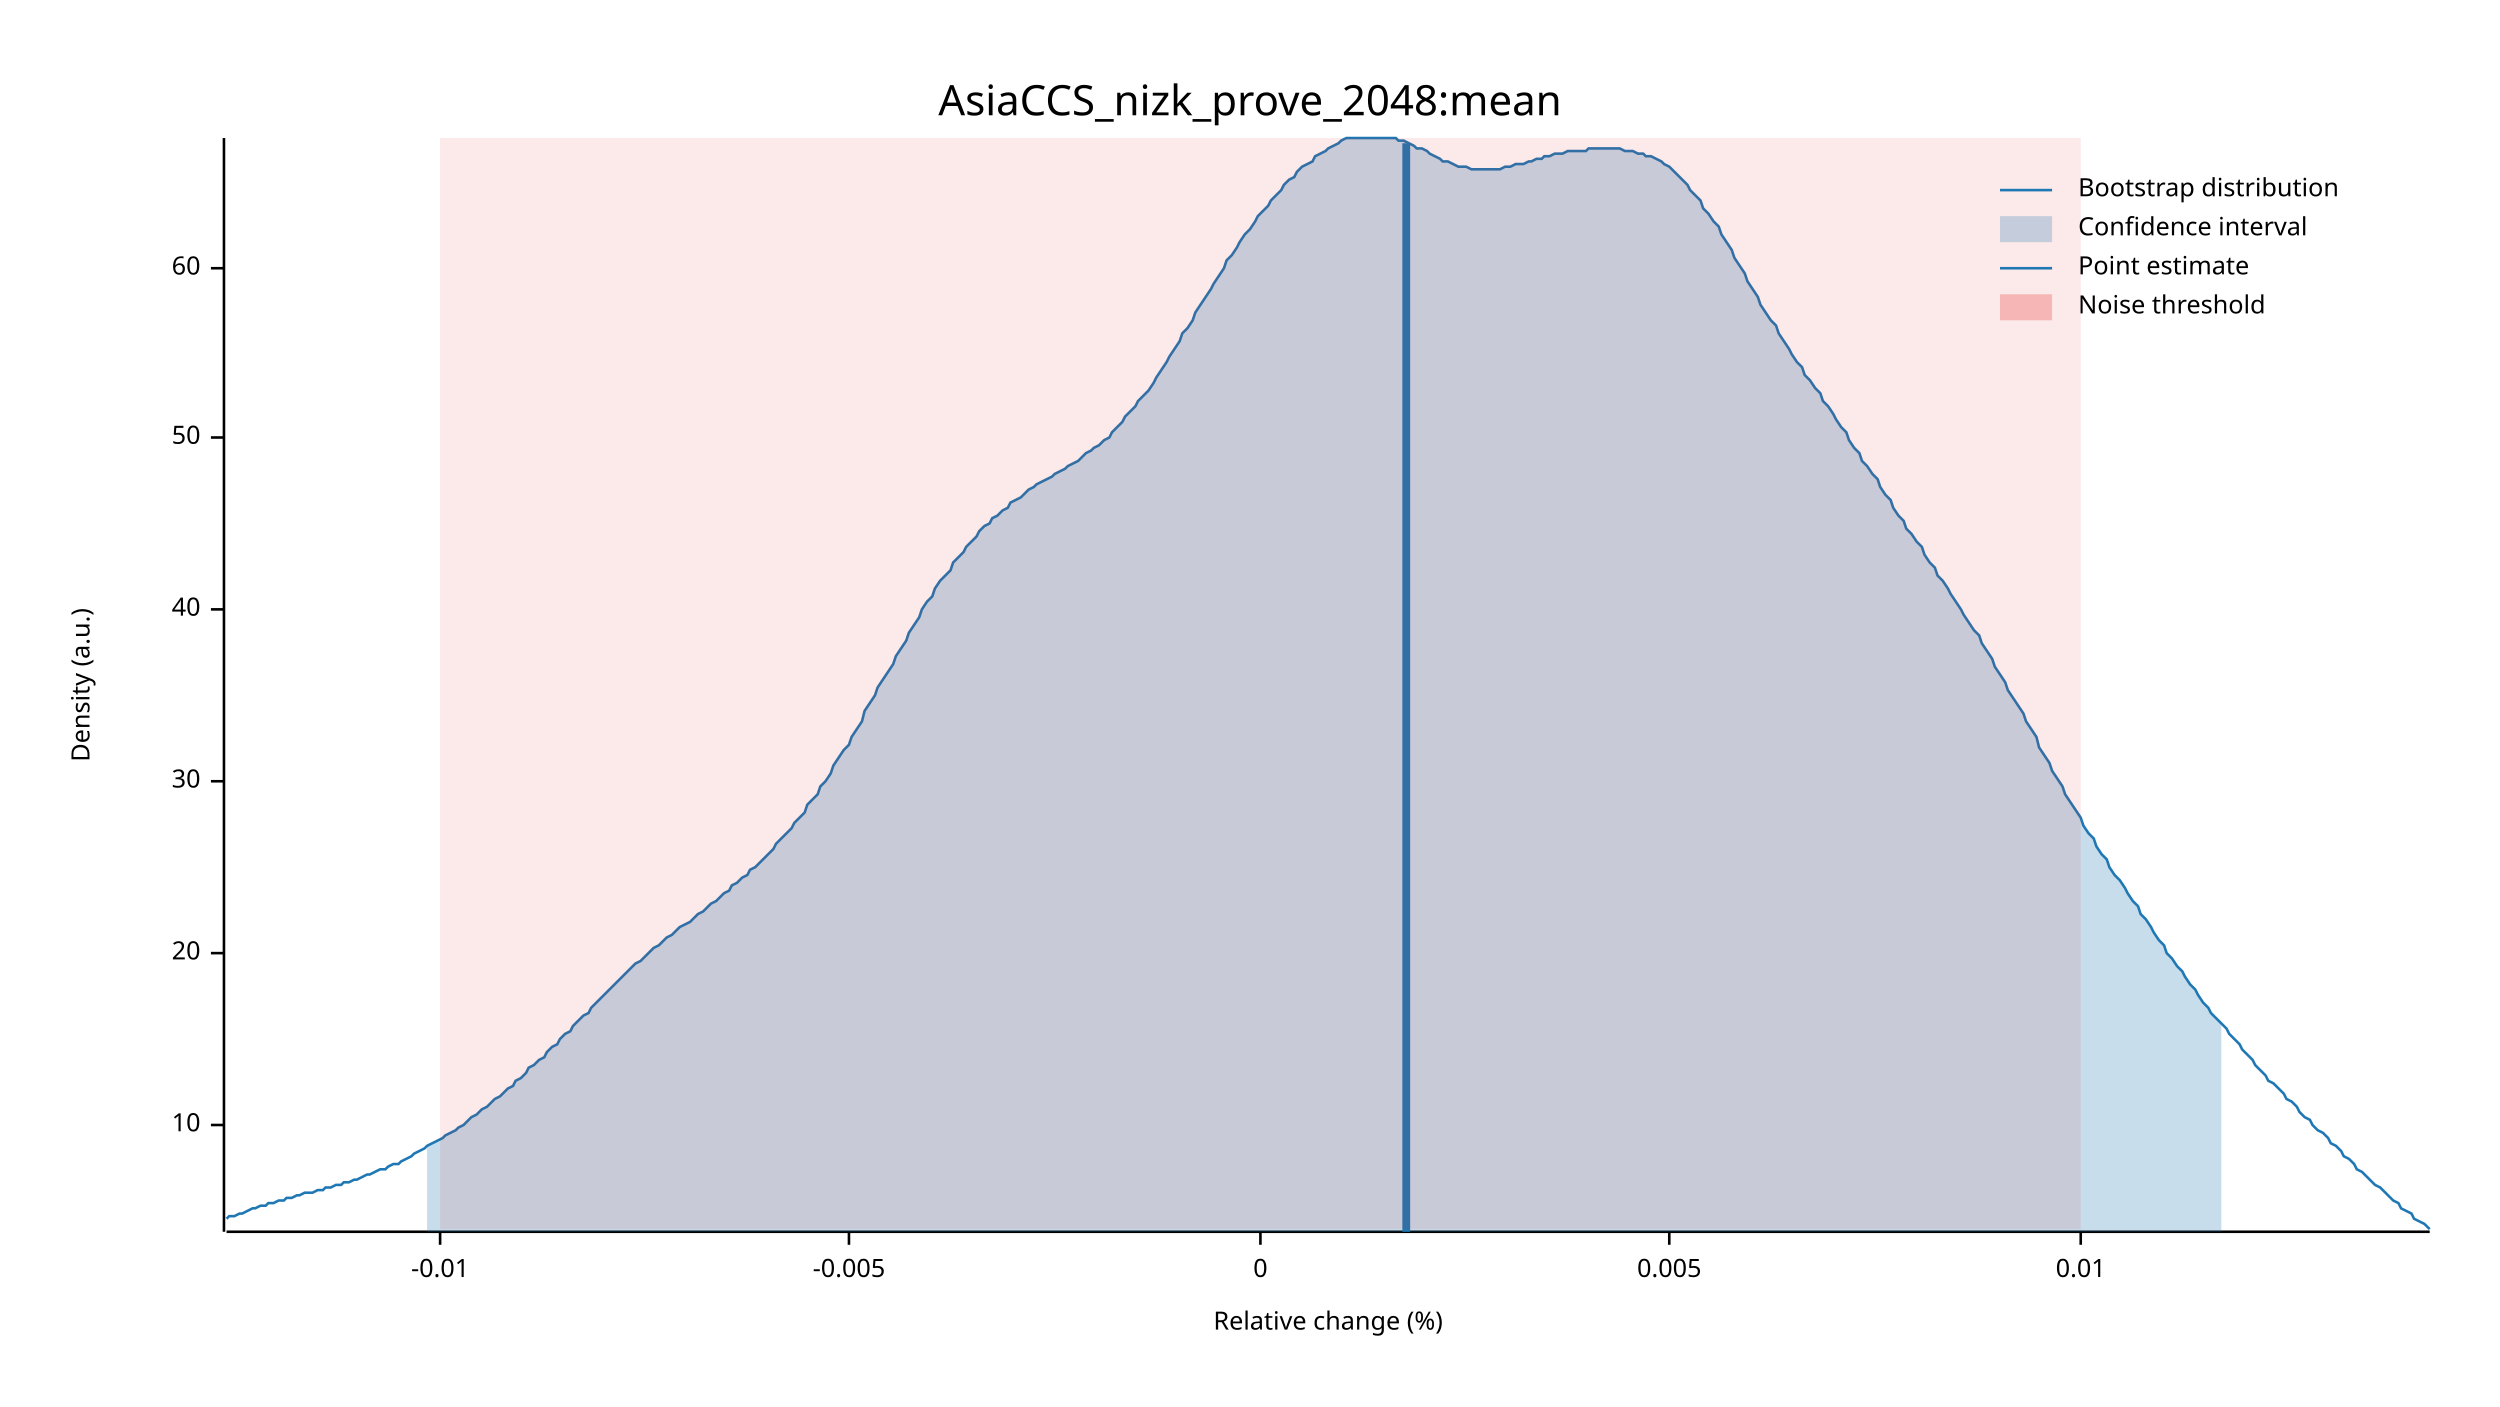
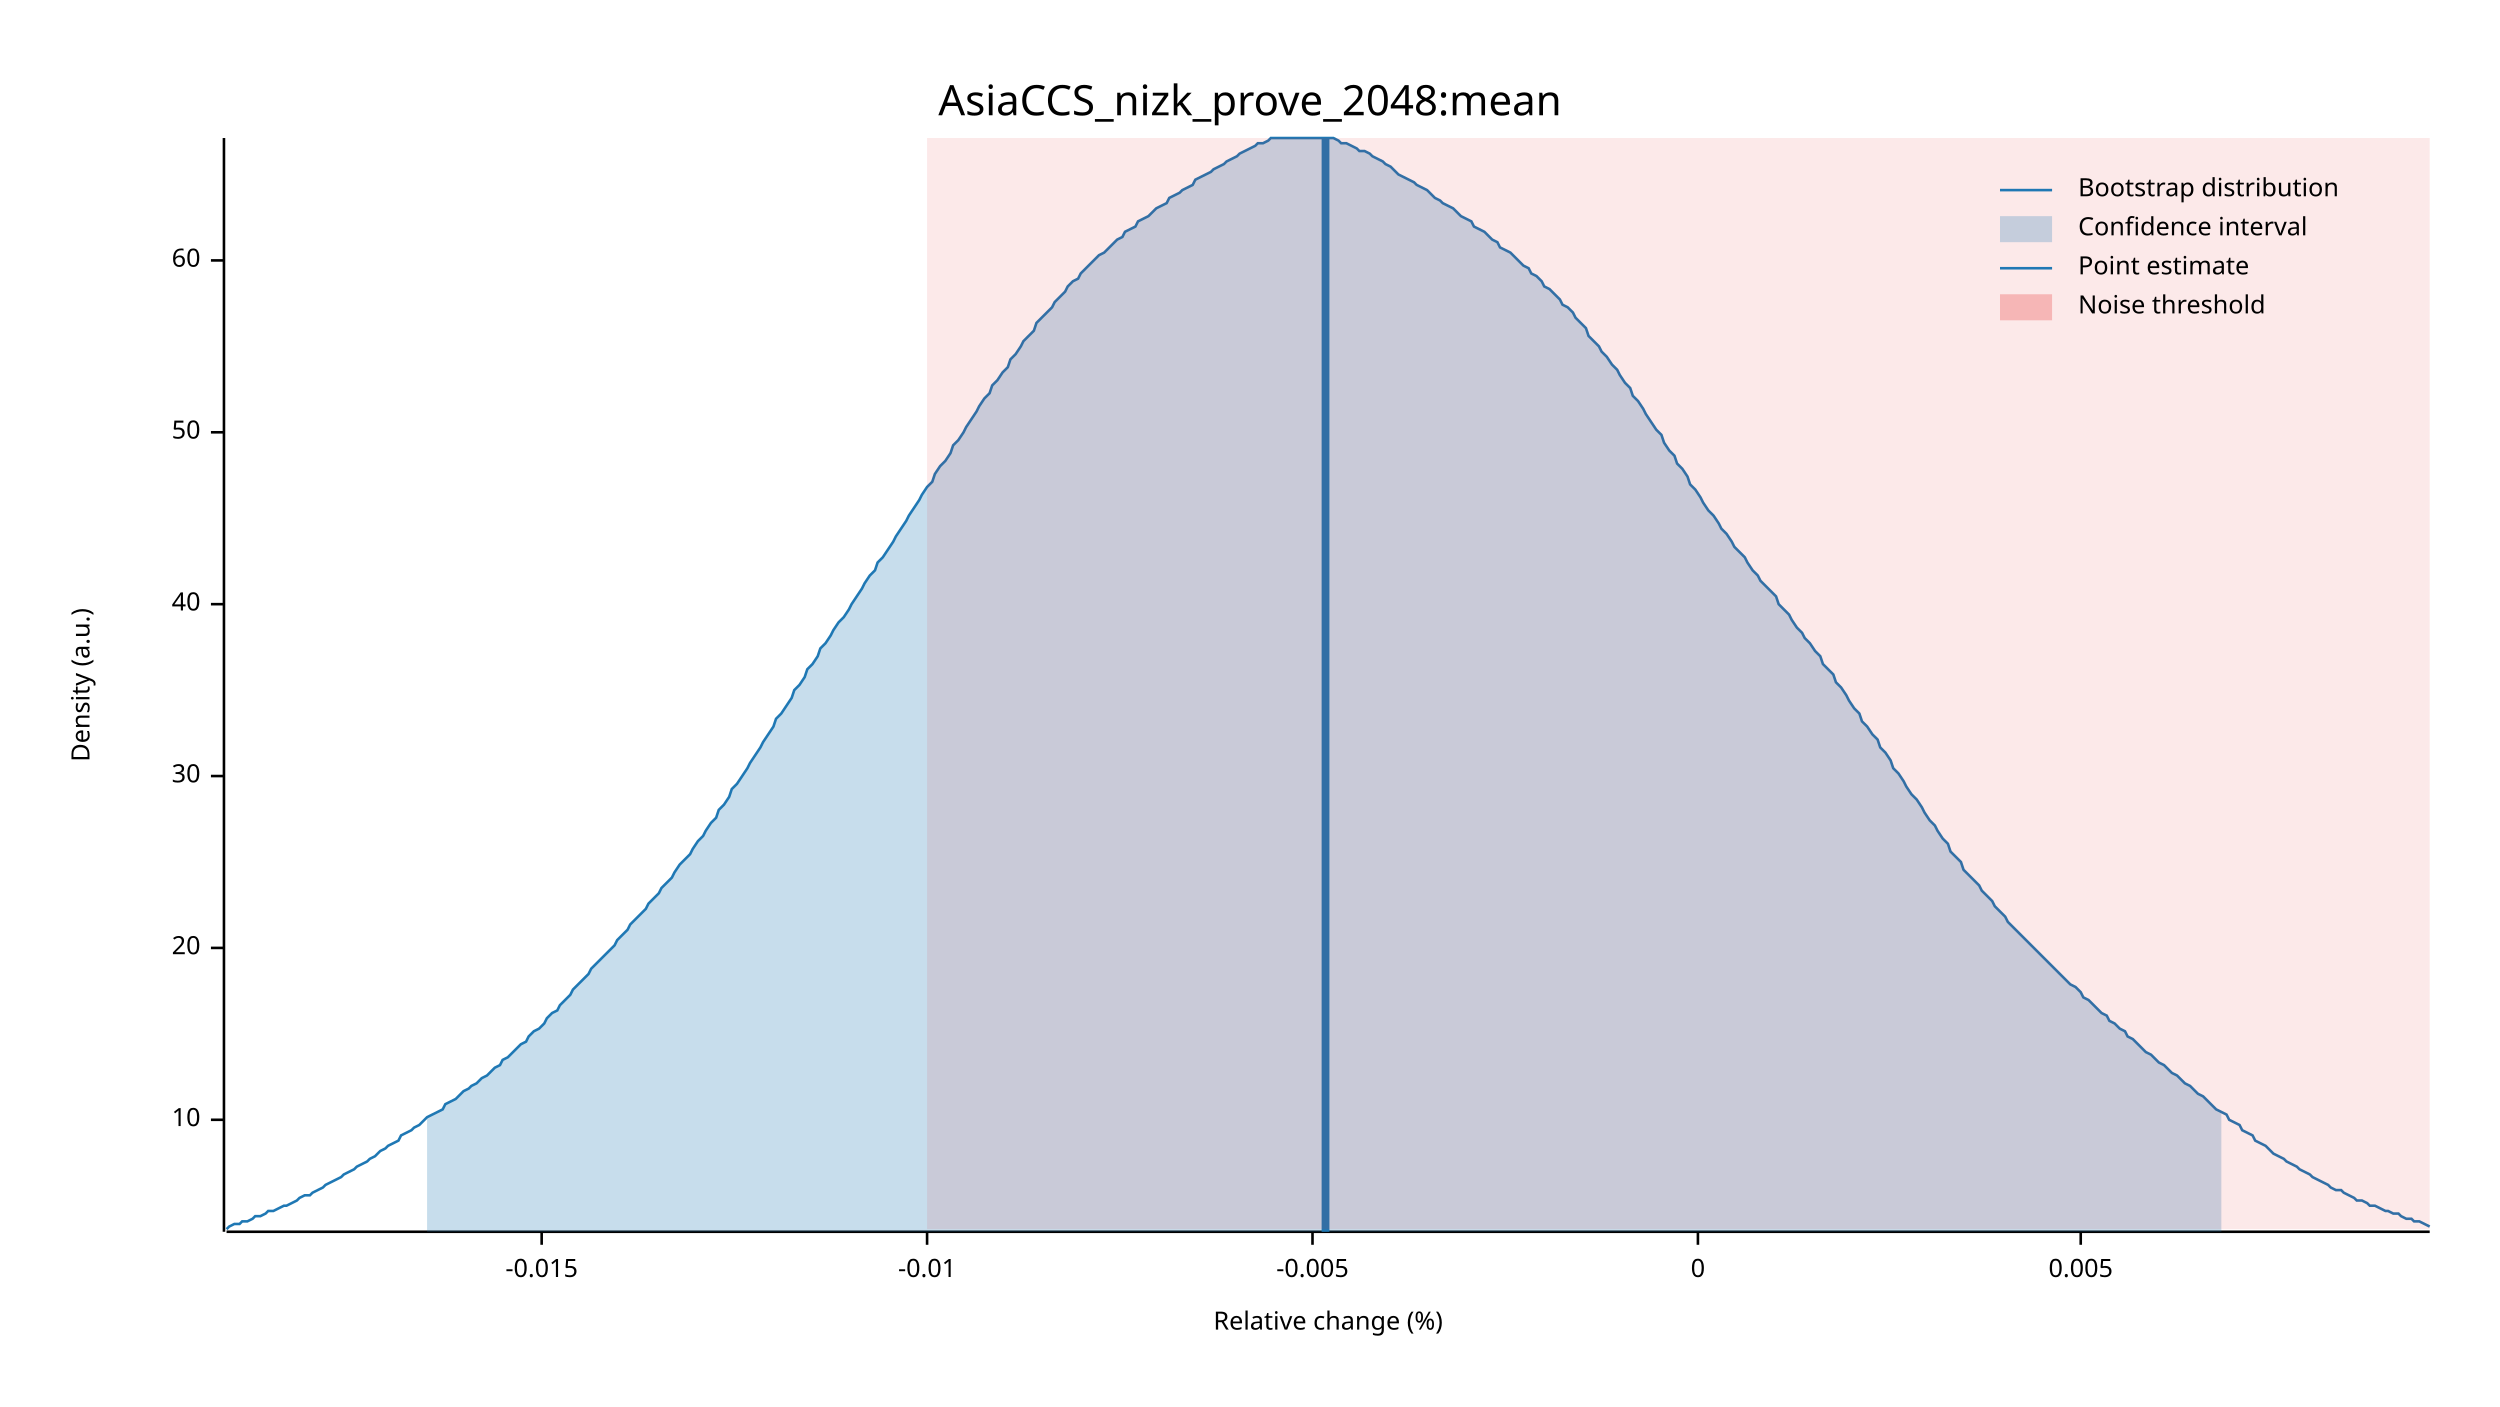
<svg xmlns="http://www.w3.org/2000/svg" width="960" height="540" viewBox="0 0 960 540">
  <text x="480" y="32" dy="0.76em" text-anchor="middle" font-family="sans-serif" font-size="16.129" opacity="1" fill="#000000">
AsiaCCS_nizk_prove_2048:mean
</text>
  <text x="27" y="263" dy="0.76em" text-anchor="middle" font-family="sans-serif" font-size="9.677" opacity="1" fill="#000000" transform="rotate(270, 27, 263)">
Density (a.u.)
</text>
  <text x="510" y="513" dy="-0.5ex" text-anchor="middle" font-family="sans-serif" font-size="9.677" opacity="1" fill="#000000">
Relative change (%)
</text>
  <polyline fill="none" opacity="1" stroke="#000000" stroke-width="1" points="86,53 86,473 " />
-   <text x="77" y="432" dy="0.5ex" text-anchor="end" font-family="sans-serif" font-size="9.677" opacity="1" fill="#000000">
+   <text x="77" y="430" dy="0.5ex" text-anchor="end" font-family="sans-serif" font-size="9.677" opacity="1" fill="#000000">
10
</text>
-   <polyline fill="none" opacity="1" stroke="#000000" stroke-width="1" points="81,432 86,432 " />
-   <text x="77" y="366" dy="0.5ex" text-anchor="end" font-family="sans-serif" font-size="9.677" opacity="1" fill="#000000">
+   <polyline fill="none" opacity="1" stroke="#000000" stroke-width="1" points="81,430 86,430 " />
+   <text x="77" y="364" dy="0.5ex" text-anchor="end" font-family="sans-serif" font-size="9.677" opacity="1" fill="#000000">
20
</text>
-   <polyline fill="none" opacity="1" stroke="#000000" stroke-width="1" points="81,366 86,366 " />
-   <text x="77" y="300" dy="0.5ex" text-anchor="end" font-family="sans-serif" font-size="9.677" opacity="1" fill="#000000">
+   <polyline fill="none" opacity="1" stroke="#000000" stroke-width="1" points="81,364 86,364 " />
+   <text x="77" y="298" dy="0.5ex" text-anchor="end" font-family="sans-serif" font-size="9.677" opacity="1" fill="#000000">
30
</text>
-   <polyline fill="none" opacity="1" stroke="#000000" stroke-width="1" points="81,300 86,300 " />
-   <text x="77" y="234" dy="0.5ex" text-anchor="end" font-family="sans-serif" font-size="9.677" opacity="1" fill="#000000">
+   <polyline fill="none" opacity="1" stroke="#000000" stroke-width="1" points="81,298 86,298 " />
+   <text x="77" y="232" dy="0.5ex" text-anchor="end" font-family="sans-serif" font-size="9.677" opacity="1" fill="#000000">
40
</text>
-   <polyline fill="none" opacity="1" stroke="#000000" stroke-width="1" points="81,234 86,234 " />
-   <text x="77" y="168" dy="0.5ex" text-anchor="end" font-family="sans-serif" font-size="9.677" opacity="1" fill="#000000">
+   <polyline fill="none" opacity="1" stroke="#000000" stroke-width="1" points="81,232 86,232 " />
+   <text x="77" y="166" dy="0.5ex" text-anchor="end" font-family="sans-serif" font-size="9.677" opacity="1" fill="#000000">
50
</text>
-   <polyline fill="none" opacity="1" stroke="#000000" stroke-width="1" points="81,168 86,168 " />
-   <text x="77" y="103" dy="0.5ex" text-anchor="end" font-family="sans-serif" font-size="9.677" opacity="1" fill="#000000">
+   <polyline fill="none" opacity="1" stroke="#000000" stroke-width="1" points="81,166 86,166 " />
+   <text x="77" y="100" dy="0.5ex" text-anchor="end" font-family="sans-serif" font-size="9.677" opacity="1" fill="#000000">
60
</text>
-   <polyline fill="none" opacity="1" stroke="#000000" stroke-width="1" points="81,103 86,103 " />
+   <polyline fill="none" opacity="1" stroke="#000000" stroke-width="1" points="81,100 86,100 " />
  <polyline fill="none" opacity="1" stroke="#000000" stroke-width="1" points="87,473 933,473 " />
-   <text x="169" y="483" dy="0.76em" text-anchor="middle" font-family="sans-serif" font-size="9.677" opacity="1" fill="#000000">
+   <text x="208" y="483" dy="0.76em" text-anchor="middle" font-family="sans-serif" font-size="9.677" opacity="1" fill="#000000">
+ -0.015
+ </text>
+   <polyline fill="none" opacity="1" stroke="#000000" stroke-width="1" points="208,473 208,478 " />
+   <text x="356" y="483" dy="0.76em" text-anchor="middle" font-family="sans-serif" font-size="9.677" opacity="1" fill="#000000">
-0.01
</text>
-   <polyline fill="none" opacity="1" stroke="#000000" stroke-width="1" points="169,473 169,478 " />
-   <text x="326" y="483" dy="0.76em" text-anchor="middle" font-family="sans-serif" font-size="9.677" opacity="1" fill="#000000">
+   <polyline fill="none" opacity="1" stroke="#000000" stroke-width="1" points="356,473 356,478 " />
+   <text x="504" y="483" dy="0.76em" text-anchor="middle" font-family="sans-serif" font-size="9.677" opacity="1" fill="#000000">
-0.005
</text>
-   <polyline fill="none" opacity="1" stroke="#000000" stroke-width="1" points="326,473 326,478 " />
-   <text x="484" y="483" dy="0.76em" text-anchor="middle" font-family="sans-serif" font-size="9.677" opacity="1" fill="#000000">
+   <polyline fill="none" opacity="1" stroke="#000000" stroke-width="1" points="504,473 504,478 " />
+   <text x="652" y="483" dy="0.76em" text-anchor="middle" font-family="sans-serif" font-size="9.677" opacity="1" fill="#000000">
0
</text>
-   <polyline fill="none" opacity="1" stroke="#000000" stroke-width="1" points="484,473 484,478 " />
-   <text x="641" y="483" dy="0.76em" text-anchor="middle" font-family="sans-serif" font-size="9.677" opacity="1" fill="#000000">
+   <polyline fill="none" opacity="1" stroke="#000000" stroke-width="1" points="652,473 652,478 " />
+   <text x="799" y="483" dy="0.76em" text-anchor="middle" font-family="sans-serif" font-size="9.677" opacity="1" fill="#000000">
0.005
</text>
-   <polyline fill="none" opacity="1" stroke="#000000" stroke-width="1" points="641,473 641,478 " />
-   <text x="799" y="483" dy="0.76em" text-anchor="middle" font-family="sans-serif" font-size="9.677" opacity="1" fill="#000000">
- 0.01
- </text>
  <polyline fill="none" opacity="1" stroke="#000000" stroke-width="1" points="799,473 799,478 " />
-   <polyline fill="none" opacity="1" stroke="#1F78B4" stroke-width="1" points="87,468 88,467 90,467 92,466 93,466 95,465 97,464 98,464 100,463 102,463 103,462 105,462 107,461 109,461 110,460 112,460 114,459 115,459 117,458 119,458 120,458 122,457 124,457 125,456 127,456 129,455 131,455 132,454 134,454 136,453 137,453 139,452 141,451 142,451 144,450 146,449 148,449 149,448 151,447 153,447 154,446 156,445 158,444 159,443 161,442 163,441 164,440 166,439 168,438 170,437 171,436 173,435 175,434 176,433 178,432 180,430 181,429 183,428 185,426 187,425 188,424 190,422 192,421 193,420 195,418 197,417 198,415 200,414 202,412 203,410 205,409 207,407 209,406 210,404 212,402 214,401 215,399 217,397 219,396 220,394 222,392 224,390 226,389 227,387 229,385 231,383 232,382 234,380 236,378 237,377 239,375 241,373 242,372 244,370 246,369 248,367 249,366 251,364 253,363 254,362 256,360 258,359 259,358 261,356 263,355 265,354 266,353 268,351 270,350 271,349 273,347 275,346 276,345 278,343 280,342 281,340 283,339 285,337 287,336 288,334 290,333 292,331 293,330 295,328 297,326 298,324 300,322 302,320 304,318 305,316 307,314 309,312 310,309 312,307 314,305 315,302 317,300 319,297 320,294 322,291 324,288 326,286 327,283 329,280 331,277 332,273 334,270 336,267 337,264 339,261 341,258 343,255 344,252 346,249 348,246 349,243 351,240 353,237 354,234 356,231 358,229 359,226 361,223 363,221 365,219 366,216 368,214 370,212 371,210 373,208 375,206 376,204 378,202 380,201 381,199 383,198 385,196 387,195 388,193 390,192 392,191 393,190 395,188 397,187 398,186 400,185 402,184 404,183 405,182 407,181 409,180 410,179 412,178 414,177 415,176 417,174 419,173 420,172 422,171 424,169 426,168 427,166 429,164 431,162 432,160 434,158 436,156 437,154 439,152 441,150 443,147 444,145 446,142 448,139 449,137 451,134 453,131 454,128 456,126 458,123 459,120 461,117 463,114 465,111 466,109 468,106 470,103 471,100 473,98 475,95 476,93 478,90 480,88 482,85 483,83 485,81 487,79 488,77 490,75 492,73 493,71 495,69 497,68 498,66 500,64 502,63 504,62 505,60 507,59 509,58 510,57 512,56 514,55 515,54 517,53 519,53 521,53 522,53 524,53 526,53 527,53 529,53 531,53 532,53 534,53 536,53 537,54 539,54 541,55 543,56 544,57 546,57 548,58 549,59 551,60 553,61 554,62 556,62 558,63 560,64 561,64 563,64 565,65 566,65 568,65 570,65 571,65 573,65 575,65 576,65 578,64 580,64 582,63 583,63 585,63 587,62 588,62 590,61 592,61 593,60 595,60 597,59 599,59 600,59 602,58 604,58 605,58 607,58 609,58 610,57 612,57 614,57 615,57 617,57 619,57 621,57 622,57 624,58 626,58 627,58 629,59 631,59 632,60 634,60 636,61 638,62 639,63 641,64 643,66 644,67 646,69 648,71 649,73 651,75 653,77 654,80 656,82 658,85 660,87 661,90 663,93 665,96 666,99 668,102 670,105 671,108 673,111 675,114 676,117 678,120 680,123 682,125 683,128 685,131 687,134 688,136 690,139 692,141 693,144 695,146 697,149 699,151 700,154 702,156 704,159 705,161 707,164 709,166 710,169 712,172 714,174 715,177 717,179 719,182 721,184 722,187 724,190 726,192 727,195 729,198 731,200 732,203 734,205 736,208 738,210 739,213 741,216 743,218 744,221 746,223 748,226 749,228 751,231 753,234 754,236 756,239 758,242 760,244 761,247 763,250 765,253 766,256 768,259 770,262 771,265 773,268 775,271 777,274 778,277 780,280 782,283 783,287 785,290 787,293 788,296 790,299 792,302 793,305 795,308 797,311 799,314 800,317 802,320 804,322 805,325 807,328 809,330 810,333 812,336 814,338 816,341 817,343 819,346 821,348 822,351 824,353 826,356 827,358 829,361 831,363 832,366 834,368 836,371 838,373 839,375 841,378 843,380 844,382 846,385 848,387 849,389 851,391 853,393 855,395 856,397 858,399 860,401 861,403 863,405 865,407 866,409 868,411 870,413 871,415 873,416 875,418 877,420 878,422 880,423 882,425 883,427 885,429 887,430 888,432 890,434 892,435 894,437 895,439 897,440 899,442 900,444 902,445 904,447 905,449 907,450 909,452 910,453 912,455 914,456 916,458 917,459 919,461 921,462 922,464 924,465 926,466 927,468 929,469 931,470 933,472 " />
-   <polygon opacity="0.25" fill="#1F78B4" points="164,440 166,439 168,438 170,437 171,436 173,435 175,434 176,433 178,432 180,430 181,429 183,428 185,426 187,425 188,424 190,422 192,421 193,420 195,418 197,417 198,415 200,414 202,412 203,410 205,409 207,407 209,406 210,404 212,402 214,401 215,399 217,397 219,396 220,394 222,392 224,390 226,389 227,387 229,385 231,383 232,382 234,380 236,378 237,377 239,375 241,373 242,372 244,370 246,369 248,367 249,366 251,364 253,363 254,362 256,360 258,359 259,358 261,356 263,355 265,354 266,353 268,351 270,350 271,349 273,347 275,346 276,345 278,343 280,342 281,340 283,339 285,337 287,336 288,334 290,333 292,331 293,330 295,328 297,326 298,324 300,322 302,320 304,318 305,316 307,314 309,312 310,309 312,307 314,305 315,302 317,300 319,297 320,294 322,291 324,288 326,286 327,283 329,280 331,277 332,273 334,270 336,267 337,264 339,261 341,258 343,255 344,252 346,249 348,246 349,243 351,240 353,237 354,234 356,231 358,229 359,226 361,223 363,221 365,219 366,216 368,214 370,212 371,210 373,208 375,206 376,204 378,202 380,201 381,199 383,198 385,196 387,195 388,193 390,192 392,191 393,190 395,188 397,187 398,186 400,185 402,184 404,183 405,182 407,181 409,180 410,179 412,178 414,177 415,176 417,174 419,173 420,172 422,171 424,169 426,168 427,166 429,164 431,162 432,160 434,158 436,156 437,154 439,152 441,150 443,147 444,145 446,142 448,139 449,137 451,134 453,131 454,128 456,126 458,123 459,120 461,117 463,114 465,111 466,109 468,106 470,103 471,100 473,98 475,95 476,93 478,90 480,88 482,85 483,83 485,81 487,79 488,77 490,75 492,73 493,71 495,69 497,68 498,66 500,64 502,63 504,62 505,60 507,59 509,58 510,57 512,56 514,55 515,54 517,53 519,53 521,53 522,53 524,53 526,53 527,53 529,53 531,53 532,53 534,53 536,53 537,54 539,54 541,55 543,56 544,57 546,57 548,58 549,59 551,60 553,61 554,62 556,62 558,63 560,64 561,64 563,64 565,65 566,65 568,65 570,65 571,65 573,65 575,65 576,65 578,64 580,64 582,63 583,63 585,63 587,62 588,62 590,61 592,61 593,60 595,60 597,59 599,59 600,59 602,58 604,58 605,58 607,58 609,58 610,57 612,57 614,57 615,57 617,57 619,57 621,57 622,57 624,58 626,58 627,58 629,59 631,59 632,60 634,60 636,61 638,62 639,63 641,64 643,66 644,67 646,69 648,71 649,73 651,75 653,77 654,80 656,82 658,85 660,87 661,90 663,93 665,96 666,99 668,102 670,105 671,108 673,111 675,114 676,117 678,120 680,123 682,125 683,128 685,131 687,134 688,136 690,139 692,141 693,144 695,146 697,149 699,151 700,154 702,156 704,159 705,161 707,164 709,166 710,169 712,172 714,174 715,177 717,179 719,182 721,184 722,187 724,190 726,192 727,195 729,198 731,200 732,203 734,205 736,208 738,210 739,213 741,216 743,218 744,221 746,223 748,226 749,228 751,231 753,234 754,236 756,239 758,242 760,244 761,247 763,250 765,253 766,256 768,259 770,262 771,265 773,268 775,271 777,274 778,277 780,280 782,283 783,287 785,290 787,293 788,296 790,299 792,302 793,305 795,308 797,311 799,314 800,317 802,320 804,322 805,325 807,328 809,330 810,333 812,336 814,338 816,341 817,343 819,346 821,348 822,351 824,353 826,356 827,358 829,361 831,363 832,366 834,368 836,371 838,373 839,375 841,378 843,380 844,382 846,385 848,387 849,389 851,391 853,393 853,473 164,473 " />
-   <polyline fill="none" opacity="1" stroke="#1F78B4" stroke-width="3" points="540,473 540,55 " />
-   <rect x="169" y="53" width="630" height="419" opacity="0.1" fill="#E31A1C" stroke="none" />
+   <polyline fill="none" opacity="1" stroke="#1F78B4" stroke-width="1" points="87,472 88,471 90,470 92,470 93,469 95,469 97,468 98,467 100,467 102,466 103,465 105,465 107,464 109,463 110,463 112,462 114,461 115,460 117,459 119,459 120,458 122,457 124,456 125,455 127,454 129,453 131,452 132,451 134,450 136,449 137,448 139,447 141,446 142,445 144,444 146,442 148,441 149,440 151,439 153,438 154,436 156,435 158,434 159,433 161,432 163,430 164,429 166,428 168,427 170,426 171,424 173,423 175,422 176,421 178,419 180,418 181,417 183,416 185,414 187,413 188,412 190,410 192,409 193,407 195,406 197,404 198,403 200,401 202,400 203,398 205,396 207,395 209,393 210,391 212,389 214,388 215,386 217,384 219,382 220,380 222,378 224,376 226,374 227,372 229,370 231,368 232,367 234,365 236,363 237,361 239,359 241,357 242,355 244,353 246,351 248,349 249,347 251,345 253,343 254,341 256,339 258,337 259,335 261,332 263,330 265,328 266,326 268,323 270,321 271,319 273,316 275,314 276,311 278,309 280,306 281,303 283,301 285,298 287,295 288,293 290,290 292,287 293,285 295,282 297,279 298,276 300,274 302,271 304,268 305,265 307,263 309,260 310,257 312,255 314,252 315,249 317,247 319,244 320,242 322,239 324,237 326,234 327,232 329,229 331,226 332,224 334,221 336,219 337,216 339,214 341,211 343,208 344,206 346,203 348,200 349,198 351,195 353,192 354,190 356,187 358,185 359,182 361,179 363,177 365,174 366,171 368,169 370,166 371,164 373,161 375,158 376,156 378,153 380,151 381,148 383,146 385,143 387,141 388,138 390,136 392,133 393,131 395,129 397,127 398,124 400,122 402,120 404,118 405,116 407,114 409,112 410,110 412,108 414,107 415,105 417,103 419,101 420,100 422,98 424,97 426,95 427,94 429,92 431,91 432,89 434,88 436,87 437,85 439,84 441,83 443,81 444,80 446,79 448,78 449,76 451,75 453,74 454,73 456,72 458,71 459,69 461,68 463,67 465,66 466,65 468,64 470,63 471,62 473,61 475,60 476,59 478,58 480,57 482,56 483,55 485,55 487,54 488,53 490,53 492,53 493,53 495,53 497,53 498,53 500,53 502,53 504,53 505,53 507,53 509,53 510,53 512,53 514,54 515,55 517,55 519,56 521,57 522,58 524,58 526,59 527,60 529,61 531,62 532,63 534,64 536,66 537,67 539,68 541,69 543,70 544,71 546,72 548,73 549,74 551,76 553,77 554,78 556,79 558,80 560,82 561,83 563,84 565,85 566,87 568,88 570,89 571,90 573,92 575,93 576,95 578,96 580,97 582,99 583,100 585,102 587,103 588,105 590,106 592,108 593,110 595,111 597,113 599,115 600,117 602,118 604,120 605,122 607,124 609,126 610,129 612,131 614,133 615,135 617,137 619,140 621,142 622,144 624,147 626,149 627,152 629,154 631,157 632,159 634,162 636,165 638,167 639,170 641,173 643,175 644,178 646,180 648,183 649,186 651,188 653,191 654,193 656,196 658,198 660,201 661,203 663,205 665,208 666,210 668,212 670,214 671,216 673,219 675,221 676,223 678,225 680,227 682,229 683,232 685,234 687,236 688,238 690,241 692,243 693,245 695,247 697,250 699,252 700,255 702,257 704,259 705,262 707,264 709,267 710,269 712,272 714,274 715,277 717,279 719,282 721,284 722,287 724,289 726,292 727,295 729,297 731,300 732,302 734,305 736,307 738,310 739,312 741,315 743,317 744,319 746,322 748,324 749,327 751,329 753,331 754,334 756,336 758,338 760,340 761,342 763,344 765,346 766,348 768,350 770,352 771,354 773,356 775,358 777,360 778,361 780,363 782,365 783,366 785,368 787,370 788,371 790,373 792,375 793,376 795,378 797,379 799,381 800,383 802,384 804,386 805,387 807,389 809,390 810,392 812,393 814,395 816,396 817,398 819,399 821,401 822,402 824,404 826,405 827,406 829,408 831,409 832,410 834,412 836,413 838,415 839,416 841,417 843,419 844,420 846,421 848,423 849,424 851,426 853,427 855,428 856,430 858,431 860,432 861,434 863,435 865,436 866,438 868,439 870,440 871,441 873,443 875,444 877,445 878,446 880,447 882,448 883,449 885,450 887,451 888,452 890,453 892,454 894,455 895,456 897,457 899,457 900,458 902,459 904,460 905,461 907,461 909,462 910,463 912,463 914,464 916,465 917,465 919,466 921,466 922,467 924,468 926,468 927,469 929,469 931,470 933,471 " />
+   <polygon opacity="0.25" fill="#1F78B4" points="164,429 166,428 168,427 170,426 171,424 173,423 175,422 176,421 178,419 180,418 181,417 183,416 185,414 187,413 188,412 190,410 192,409 193,407 195,406 197,404 198,403 200,401 202,400 203,398 205,396 207,395 209,393 210,391 212,389 214,388 215,386 217,384 219,382 220,380 222,378 224,376 226,374 227,372 229,370 231,368 232,367 234,365 236,363 237,361 239,359 241,357 242,355 244,353 246,351 248,349 249,347 251,345 253,343 254,341 256,339 258,337 259,335 261,332 263,330 265,328 266,326 268,323 270,321 271,319 273,316 275,314 276,311 278,309 280,306 281,303 283,301 285,298 287,295 288,293 290,290 292,287 293,285 295,282 297,279 298,276 300,274 302,271 304,268 305,265 307,263 309,260 310,257 312,255 314,252 315,249 317,247 319,244 320,242 322,239 324,237 326,234 327,232 329,229 331,226 332,224 334,221 336,219 337,216 339,214 341,211 343,208 344,206 346,203 348,200 349,198 351,195 353,192 354,190 356,187 358,185 359,182 361,179 363,177 365,174 366,171 368,169 370,166 371,164 373,161 375,158 376,156 378,153 380,151 381,148 383,146 385,143 387,141 388,138 390,136 392,133 393,131 395,129 397,127 398,124 400,122 402,120 404,118 405,116 407,114 409,112 410,110 412,108 414,107 415,105 417,103 419,101 420,100 422,98 424,97 426,95 427,94 429,92 431,91 432,89 434,88 436,87 437,85 439,84 441,83 443,81 444,80 446,79 448,78 449,76 451,75 453,74 454,73 456,72 458,71 459,69 461,68 463,67 465,66 466,65 468,64 470,63 471,62 473,61 475,60 476,59 478,58 480,57 482,56 483,55 485,55 487,54 488,53 490,53 492,53 493,53 495,53 497,53 498,53 500,53 502,53 504,53 505,53 507,53 509,53 510,53 512,53 514,54 515,55 517,55 519,56 521,57 522,58 524,58 526,59 527,60 529,61 531,62 532,63 534,64 536,66 537,67 539,68 541,69 543,70 544,71 546,72 548,73 549,74 551,76 553,77 554,78 556,79 558,80 560,82 561,83 563,84 565,85 566,87 568,88 570,89 571,90 573,92 575,93 576,95 578,96 580,97 582,99 583,100 585,102 587,103 588,105 590,106 592,108 593,110 595,111 597,113 599,115 600,117 602,118 604,120 605,122 607,124 609,126 610,129 612,131 614,133 615,135 617,137 619,140 621,142 622,144 624,147 626,149 627,152 629,154 631,157 632,159 634,162 636,165 638,167 639,170 641,173 643,175 644,178 646,180 648,183 649,186 651,188 653,191 654,193 656,196 658,198 660,201 661,203 663,205 665,208 666,210 668,212 670,214 671,216 673,219 675,221 676,223 678,225 680,227 682,229 683,232 685,234 687,236 688,238 690,241 692,243 693,245 695,247 697,250 699,252 700,255 702,257 704,259 705,262 707,264 709,267 710,269 712,272 714,274 715,277 717,279 719,282 721,284 722,287 724,289 726,292 727,295 729,297 731,300 732,302 734,305 736,307 738,310 739,312 741,315 743,317 744,319 746,322 748,324 749,327 751,329 753,331 754,334 756,336 758,338 760,340 761,342 763,344 765,346 766,348 768,350 770,352 771,354 773,356 775,358 777,360 778,361 780,363 782,365 783,366 785,368 787,370 788,371 790,373 792,375 793,376 795,378 797,379 799,381 800,383 802,384 804,386 805,387 807,389 809,390 810,392 812,393 814,395 816,396 817,398 819,399 821,401 822,402 824,404 826,405 827,406 829,408 831,409 832,410 834,412 836,413 838,415 839,416 841,417 843,419 844,420 846,421 848,423 849,424 851,426 853,427 853,473 164,473 " />
+   <polyline fill="none" opacity="1" stroke="#1F78B4" stroke-width="3" points="509,473 509,53 " />
+   <rect x="356" y="53" width="577" height="419" opacity="0.1" fill="#E31A1C" stroke="none" />
  <text x="798" y="68" dy="0.76em" text-anchor="start" font-family="sans-serif" font-size="9.677" opacity="1" fill="#000000">
Bootstrap distribution
</text>
  <text x="798" y="83" dy="0.76em" text-anchor="start" font-family="sans-serif" font-size="9.677" opacity="1" fill="#000000">
Confidence interval
</text>
  <text x="798" y="98" dy="0.76em" text-anchor="start" font-family="sans-serif" font-size="9.677" opacity="1" fill="#000000">
Point estimate
</text>
  <text x="798" y="113" dy="0.76em" text-anchor="start" font-family="sans-serif" font-size="9.677" opacity="1" fill="#000000">
Noise threshold
</text>
  <polyline fill="none" opacity="1" stroke="#1F78B4" stroke-width="1" points="768,73 788,73 " />
  <rect x="768" y="83" width="20" height="10" opacity="0.25" fill="#1F78B4" stroke="none" />
  <polyline fill="none" opacity="1" stroke="#1F78B4" stroke-width="1" points="768,103 788,103 " />
  <rect x="768" y="113" width="20" height="10" opacity="0.25" fill="#E31A1C" stroke="none" />
</svg>
